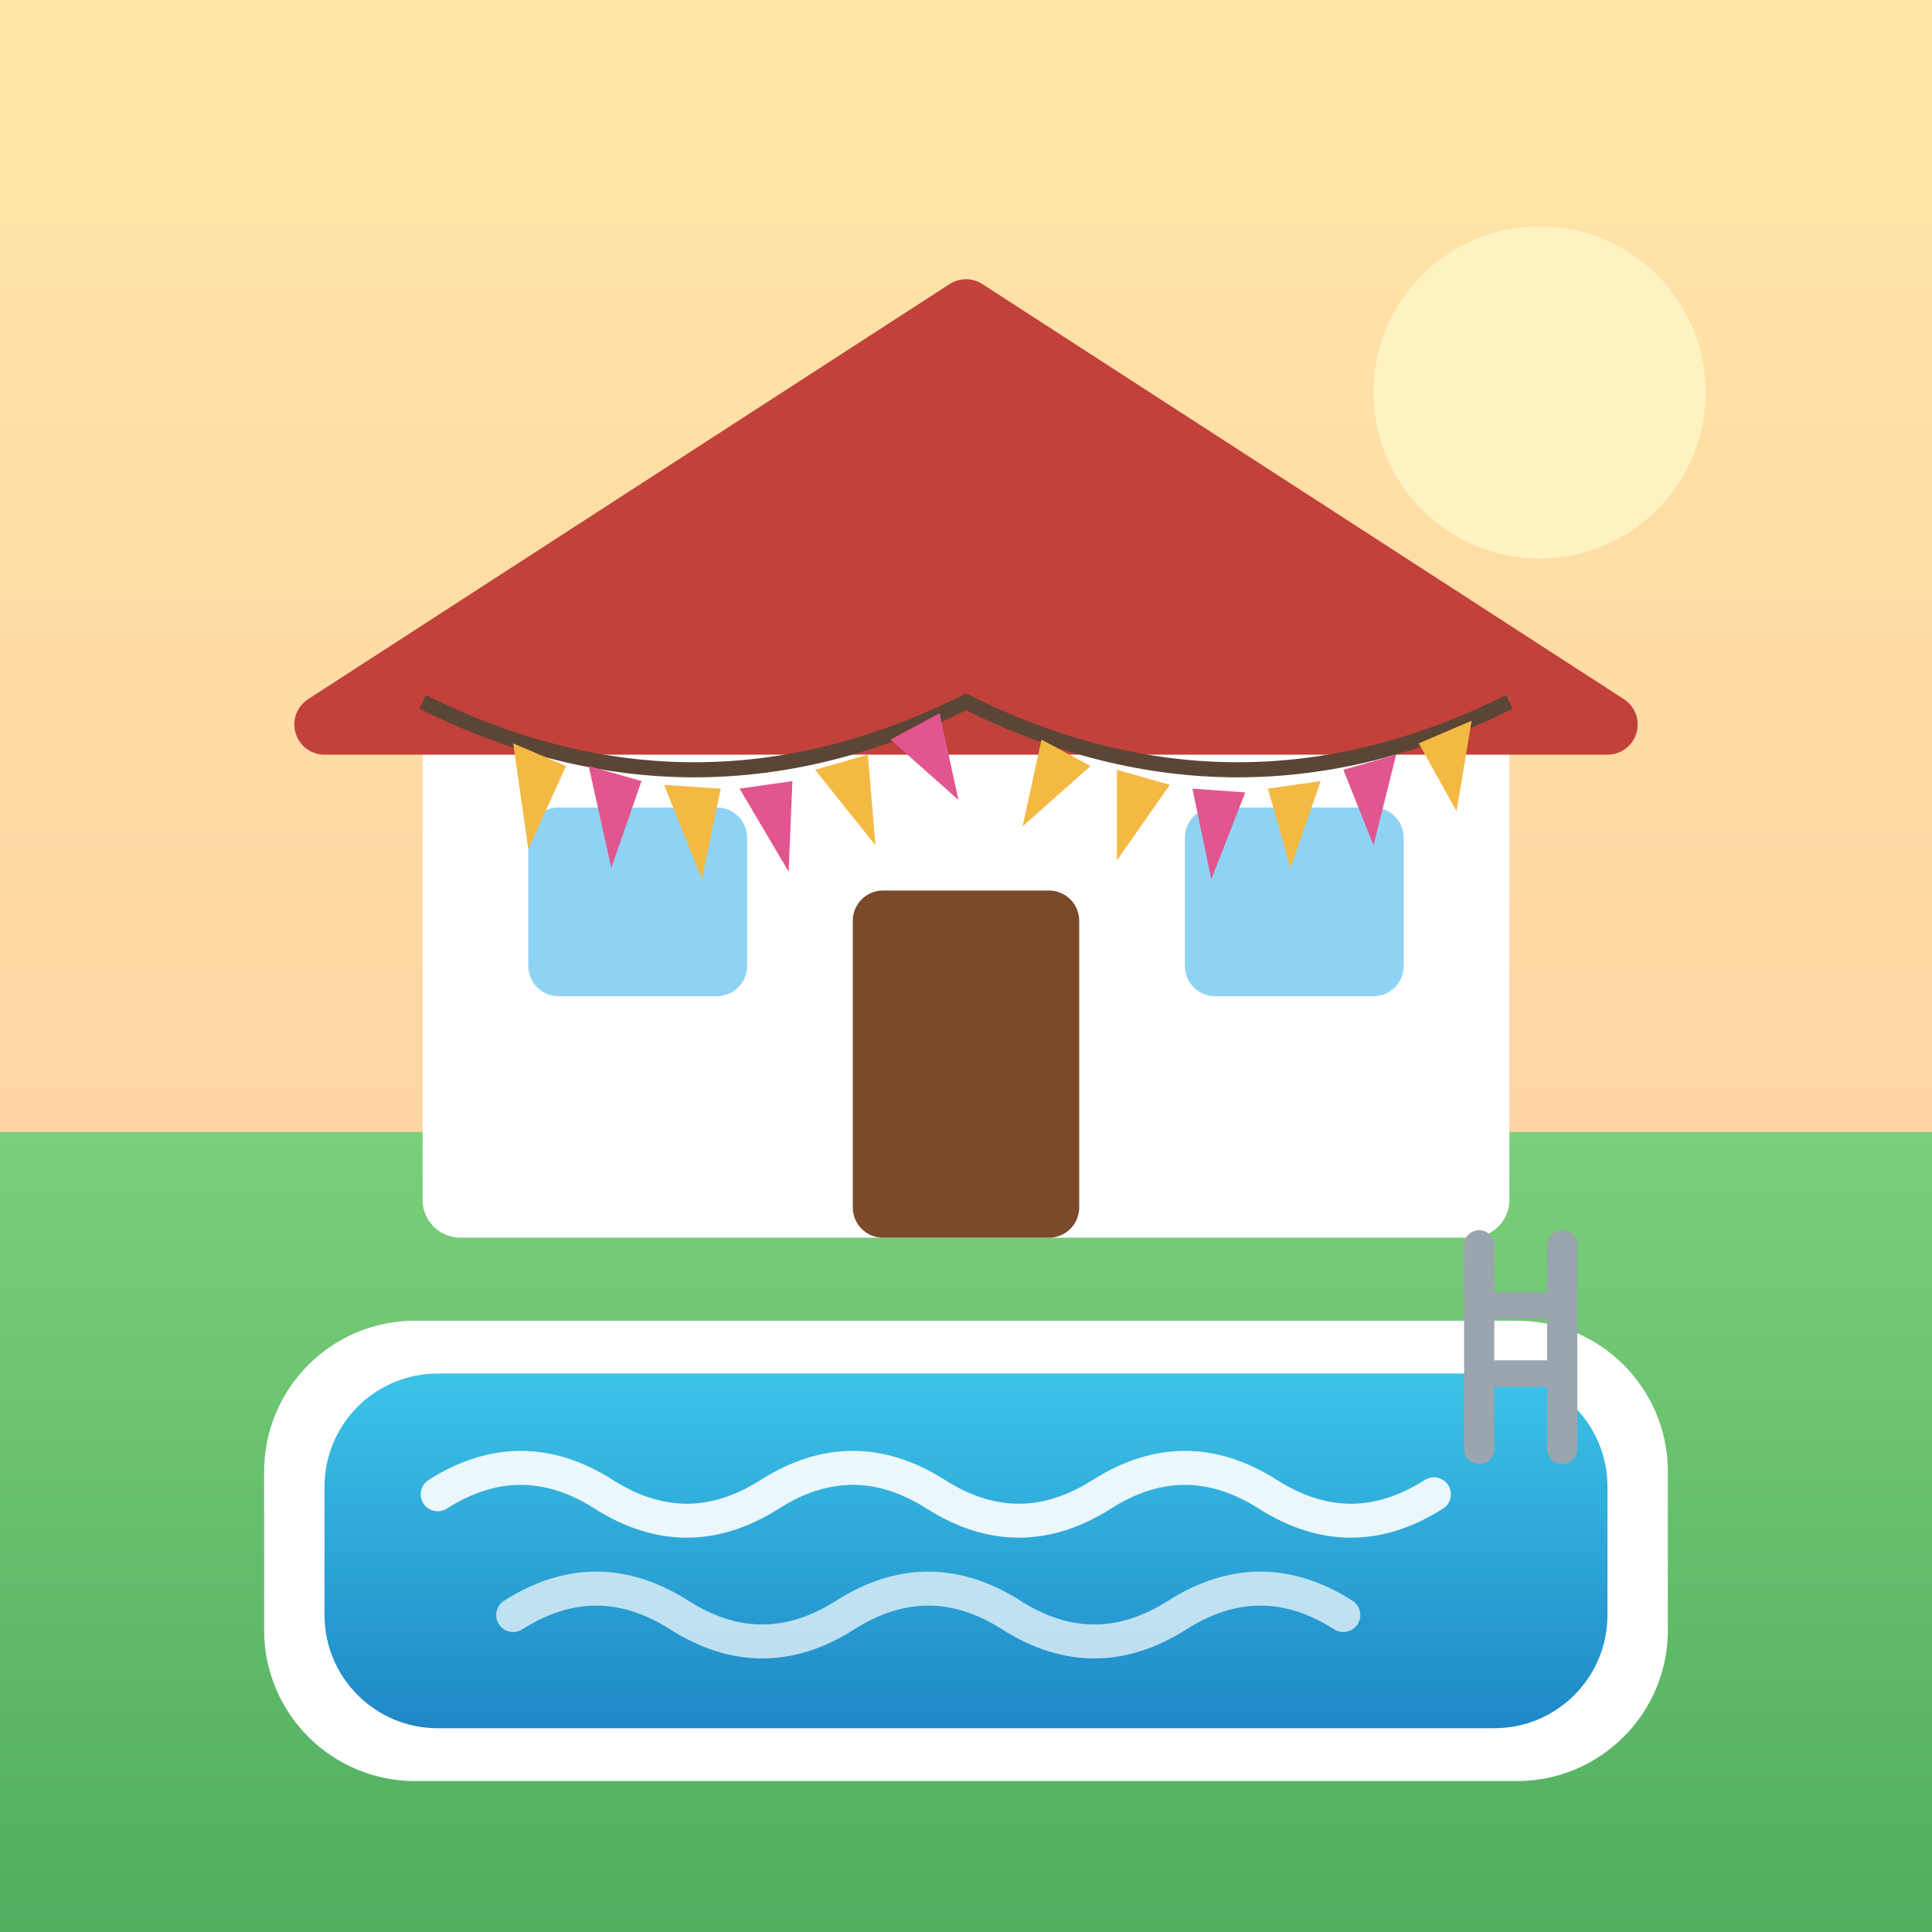
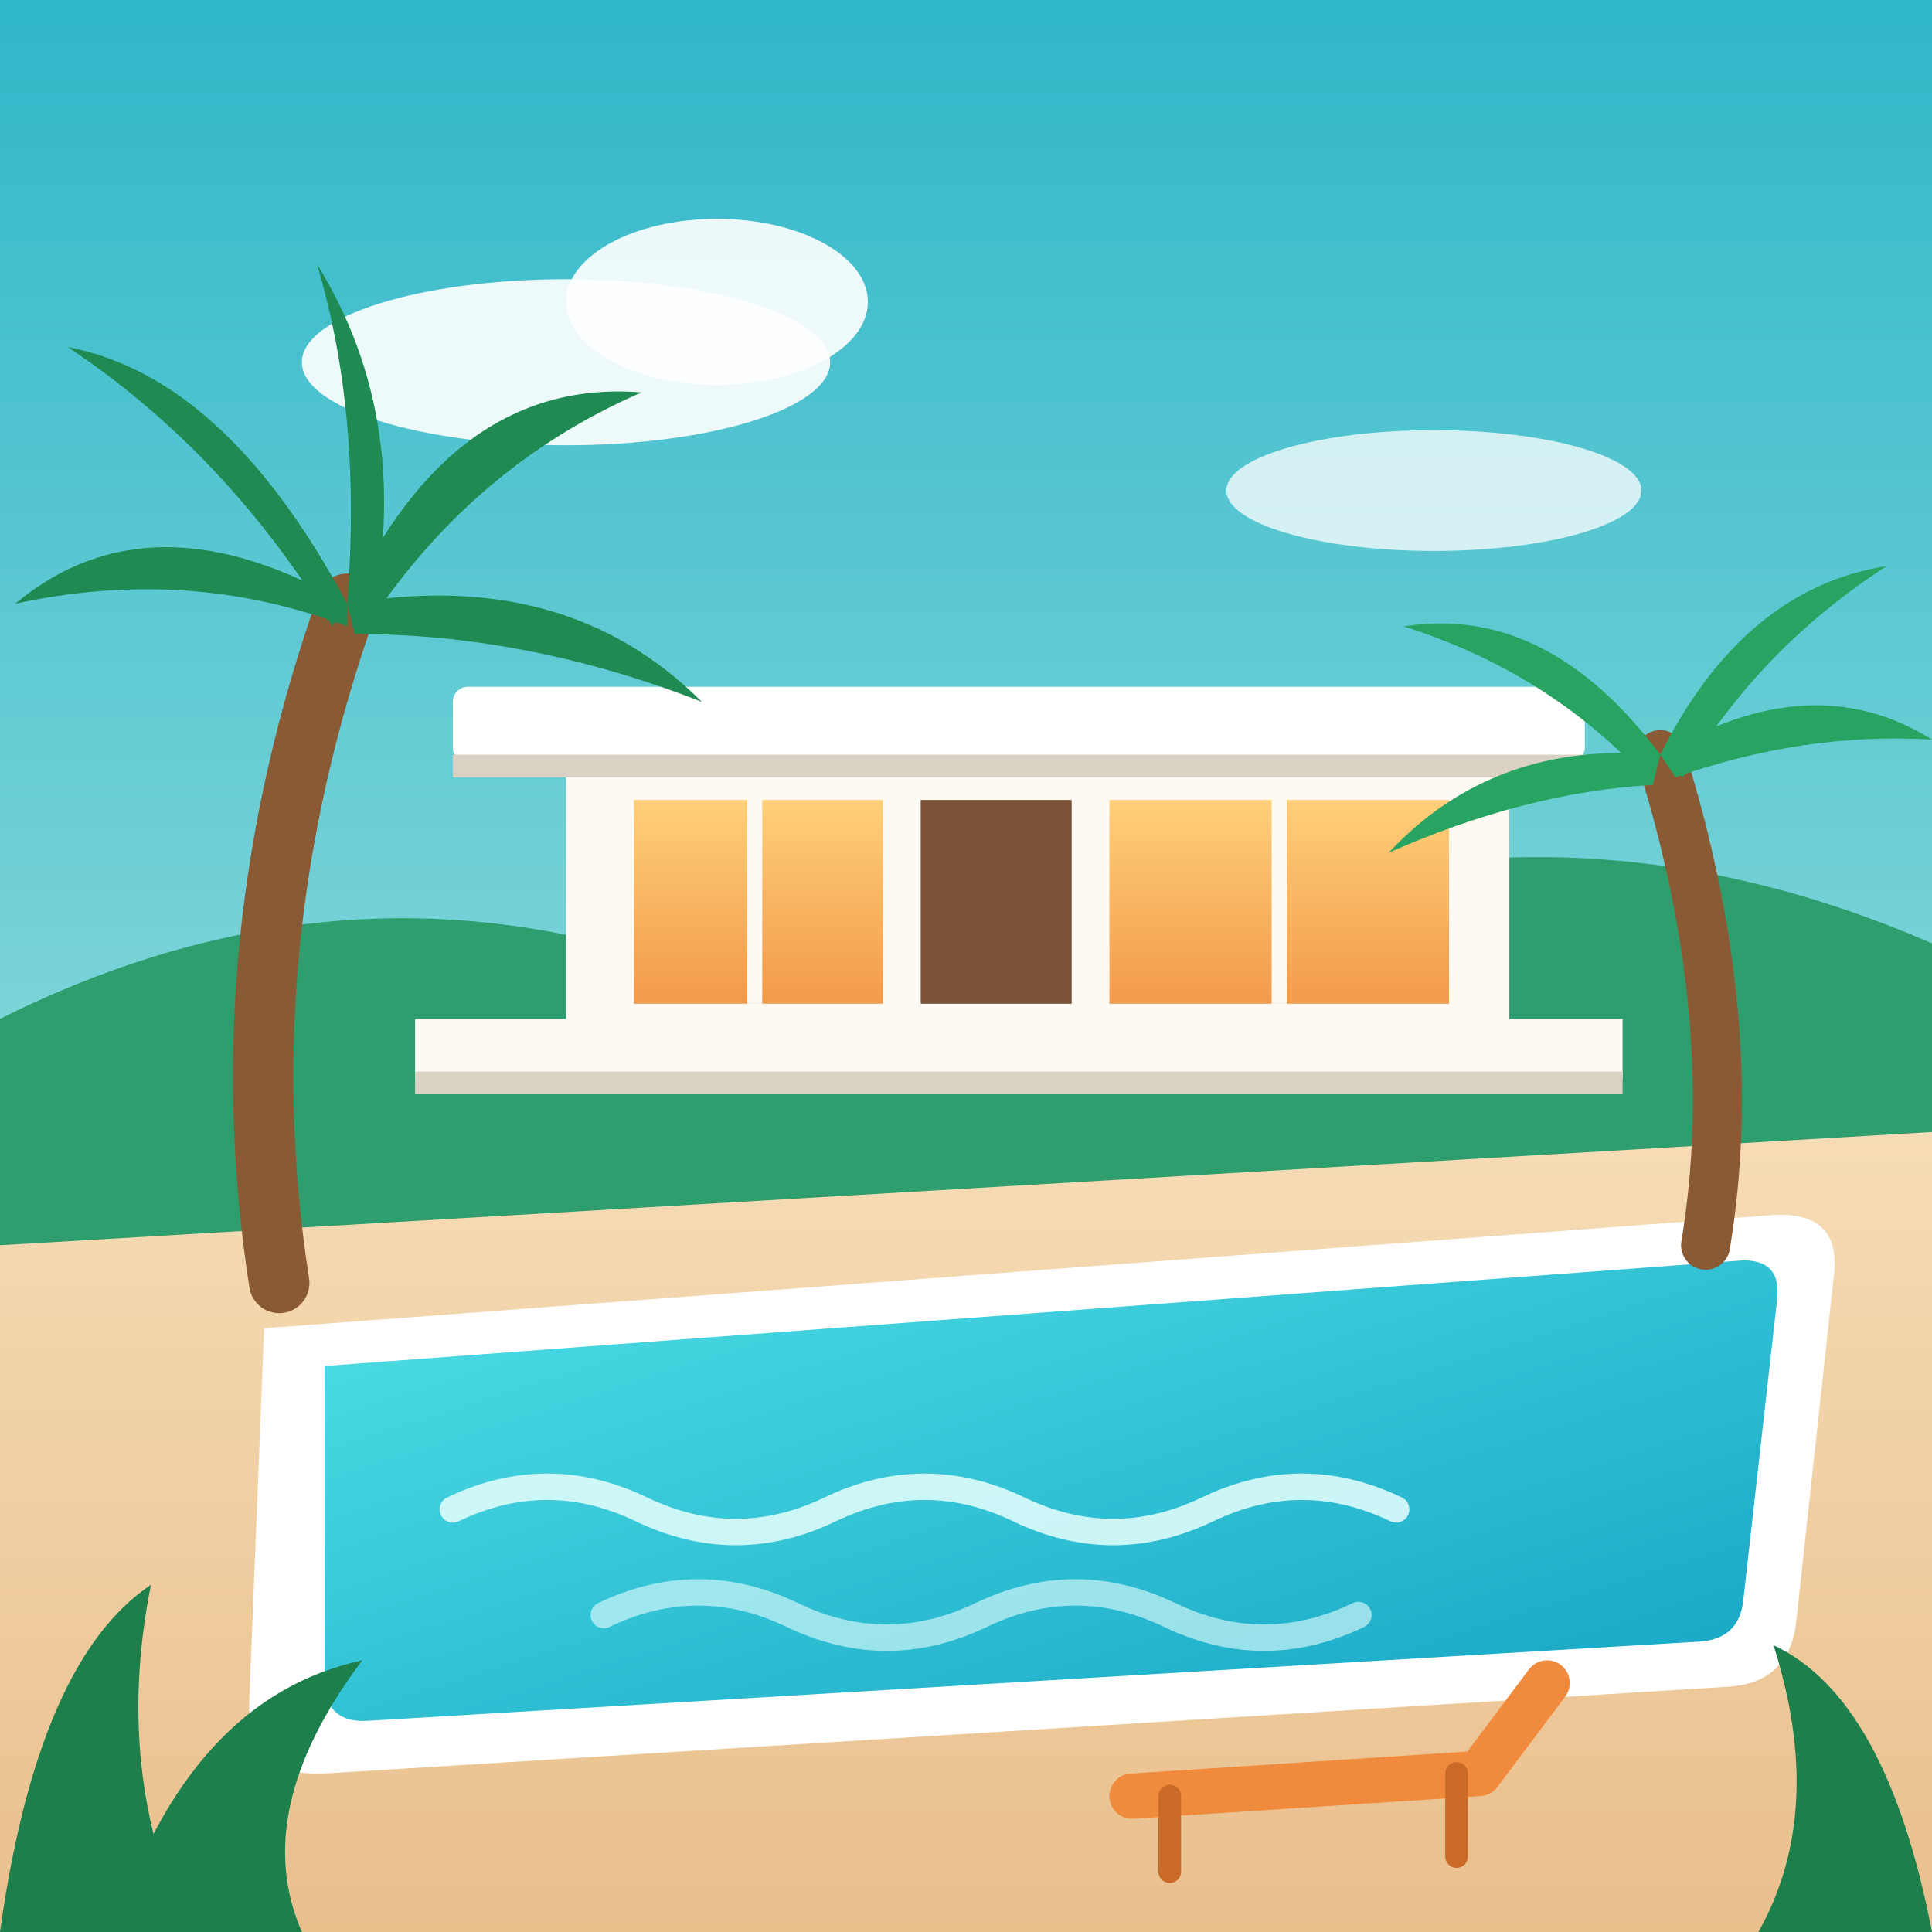
<svg xmlns="http://www.w3.org/2000/svg" viewBox="0 0 512 512">
  <defs>
-     <linearGradient id="bg" x1="0" y1="0" x2="0" y2="1">
-       <stop offset="0" stop-color="#ffe6a8" />
-       <stop offset="1" stop-color="#ffc9a0" />
+     <linearGradient id="sky" x1="0" y1="0" x2="0" y2="1">
+       <stop offset="0" stop-color="#2fb7c9" />
+       <stop offset="1" stop-color="#bfeee6" />
    </linearGradient>
-     <linearGradient id="water" x1="0" y1="0" x2="0" y2="1">
-       <stop offset="0" stop-color="#3cc4e8" />
-       <stop offset="1" stop-color="#1e88c7" />
+     <linearGradient id="water" x1="0" y1="0" x2="1" y2="1">
+       <stop offset="0" stop-color="#4fe0e6" />
+       <stop offset="1" stop-color="#14a3c4" />
    </linearGradient>
-     <linearGradient id="grass" x1="0" y1="0" x2="0" y2="1">
-       <stop offset="0" stop-color="#7ccf7a" />
-       <stop offset="1" stop-color="#4fae5f" />
+     <linearGradient id="deck" x1="0" y1="0" x2="0" y2="1">
+       <stop offset="0" stop-color="#f6dcb6" />
+       <stop offset="1" stop-color="#e9bf8c" />
+     </linearGradient>
+     <linearGradient id="glass" x1="0" y1="0" x2="0" y2="1">
+       <stop offset="0" stop-color="#ffcf7a" />
+       <stop offset="1" stop-color="#f29a4a" />
    </linearGradient>
  </defs>
-   <rect width="512" height="512" fill="url(#bg)" />
-   <circle cx="408" cy="104" r="44" fill="#fff3c4" />
-   <rect x="0" y="300" width="512" height="212" fill="url(#grass)" />
-   <rect x="112" y="178" width="288" height="150" rx="10" fill="#ffffff" />
-   <path d="M86 192 L256 82 L426 192 Z" fill="#c2413b" stroke="#c2413b" stroke-width="16" stroke-linejoin="round" />
-   <rect x="226" y="236" width="60" height="92" rx="8" fill="#7a4a2a" />
-   <rect x="140" y="214" width="58" height="50" rx="8" fill="#8fd3f4" />
-   <rect x="314" y="214" width="58" height="50" rx="8" fill="#8fd3f4" />
-   <path d="M112 186 Q184 222 256 186 Q328 222 400 186" fill="none" stroke="#5b4636" stroke-width="4" />
-   <path d="M136 197 l14 6 -10 22 z M176 208 l15 1 -5 24 z M216 204 l14 -4 2 24 z" fill="#f4b942" />
-   <path d="M156 203 l14 4 -8 23 z M196 209 l14 -2 -1 24 z M236 196 l13 -7 5 23 z" fill="#e2558f" />
-   <path d="M276 196 l13 7 -18 16 z M296 204 l14 4 -14 20 z M336 209 l14 -2 -8 23 z M376 197 l14 -6 -4 24 z" fill="#f4b942" />
-   <path d="M316 209 l14 1 -9 23 z M356 204 l14 -4 -6 24 z" fill="#e2558f" />
-   <rect x="70" y="350" width="372" height="122" rx="40" fill="#ffffff" />
-   <rect x="86" y="364" width="340" height="94" rx="30" fill="url(#water)" />
-   <path d="M116 396 q22 -14 44 0 t44 0 t44 0 t44 0 t44 0 t44 0" fill="none" stroke="#ffffff" stroke-width="9" stroke-linecap="round" opacity=".9" />
-   <path d="M136 428 q22 -14 44 0 t44 0 t44 0 t44 0 t44 0" fill="none" stroke="#ffffff" stroke-width="9" stroke-linecap="round" opacity=".7" />
-   <path d="M392 330 v54 M414 330 v54" stroke="#9aa5ad" stroke-width="8" stroke-linecap="round" fill="none" />
-   <path d="M392 346 h22 M392 364 h22" stroke="#9aa5ad" stroke-width="7" fill="none" />
+   <rect width="512" height="512" fill="url(#sky)" />
+   <ellipse cx="150" cy="96" rx="70" ry="22" fill="#fff" opacity=".9" />
+   <ellipse cx="190" cy="80" rx="40" ry="22" fill="#fff" opacity=".9" />
+   <ellipse cx="380" cy="130" rx="55" ry="16" fill="#fff" opacity=".75" />
+   <path d="M0 270 Q80 230 160 250 T330 240 T512 250 V340 H0 Z" fill="#2f9e6e" />
+   <rect x="150" y="196" width="250" height="78" fill="#fdfaf3" />
+   <rect x="120" y="182" width="300" height="20" rx="4" fill="#ffffff" />
+   <rect x="120" y="200" width="300" height="6" fill="#d9d2c4" />
+   <rect x="168" y="212" width="66" height="54" fill="url(#glass)" />
+   <rect x="244" y="212" width="40" height="54" fill="#7a5236" />
+   <rect x="294" y="212" width="90" height="54" fill="url(#glass)" />
+   <path d="M200 212v54 M339 212v54" stroke="#fdfaf3" stroke-width="4" />
+   <rect x="110" y="270" width="320" height="16" fill="#fdfaf3" />
+   <rect x="110" y="284" width="320" height="6" fill="#d9d2c4" />
+   <path d="M0 330 L512 300 V512 H0 Z" fill="url(#deck)" />
+   <path d="M70 352 L470 322 Q488 321 486 338 L476 430 Q474 446 458 447 L86 470 Q66 471 66 452 Z" fill="#ffffff" />
+   <path d="M86 362 L462 334 Q472 334 471 344 L462 424 Q461 434 451 435 L98 456 Q86 457 86 445 Z" fill="url(#water)" />
+   <path d="M120 400 q25 -12 50 0 t50 0 t50 0 t50 0 t50 0" fill="none" stroke="#e8fffd" stroke-width="7" stroke-linecap="round" opacity=".85" />
+   <path d="M160 428 q25 -12 50 0 t50 0 t50 0 t50 0" fill="none" stroke="#e8fffd" stroke-width="7" stroke-linecap="round" opacity=".6" />
+   <path d="M300 476 L392 470 L410 446" fill="none" stroke="#f08a3c" stroke-width="12" stroke-linecap="round" stroke-linejoin="round" />
+   <path d="M310 476 v20 M386 470 v22" stroke="#c96a26" stroke-width="6" stroke-linecap="round" />
+   <path d="M74 340 Q60 250 92 160" fill="none" stroke="#8a5a34" stroke-width="16" stroke-linecap="round" />
+   <g fill="#1f8a52">
+     <path d="M92 160 Q40 130 4 160 Q50 150 92 166 Z" />
+     <path d="M92 160 Q60 100 18 92 Q60 120 88 166 Z" />
+     <path d="M92 160 Q120 100 170 104 Q124 124 96 168 Z" />
+     <path d="M92 160 Q150 150 186 186 Q140 168 94 168 Z" />
+     <path d="M92 160 Q96 110 84 70 Q110 112 98 166 Z" />
+   </g>
+   <path d="M452 330 Q462 270 440 200" fill="none" stroke="#8a5a34" stroke-width="13" stroke-linecap="round" />
+   <g fill="#27a362">
+     <path d="M440 200 Q480 176 512 196 Q478 194 444 206 Z" />
+     <path d="M440 200 Q462 156 500 150 Q466 172 446 206 Z" />
+     <path d="M440 200 Q410 160 372 166 Q410 178 436 206 Z" />
+     <path d="M440 200 Q396 196 368 226 Q404 210 438 208 Z" />
+   </g>
+   <g fill="#1d7f4b">
+     <path d="M0 512 Q10 440 40 420 Q30 470 50 512 Z" />
+     <path d="M30 512 Q50 450 96 440 Q66 480 80 512 Z" />
+     <path d="M512 512 Q500 450 470 436 Q484 480 466 512 Z" />
+   </g>
</svg>
